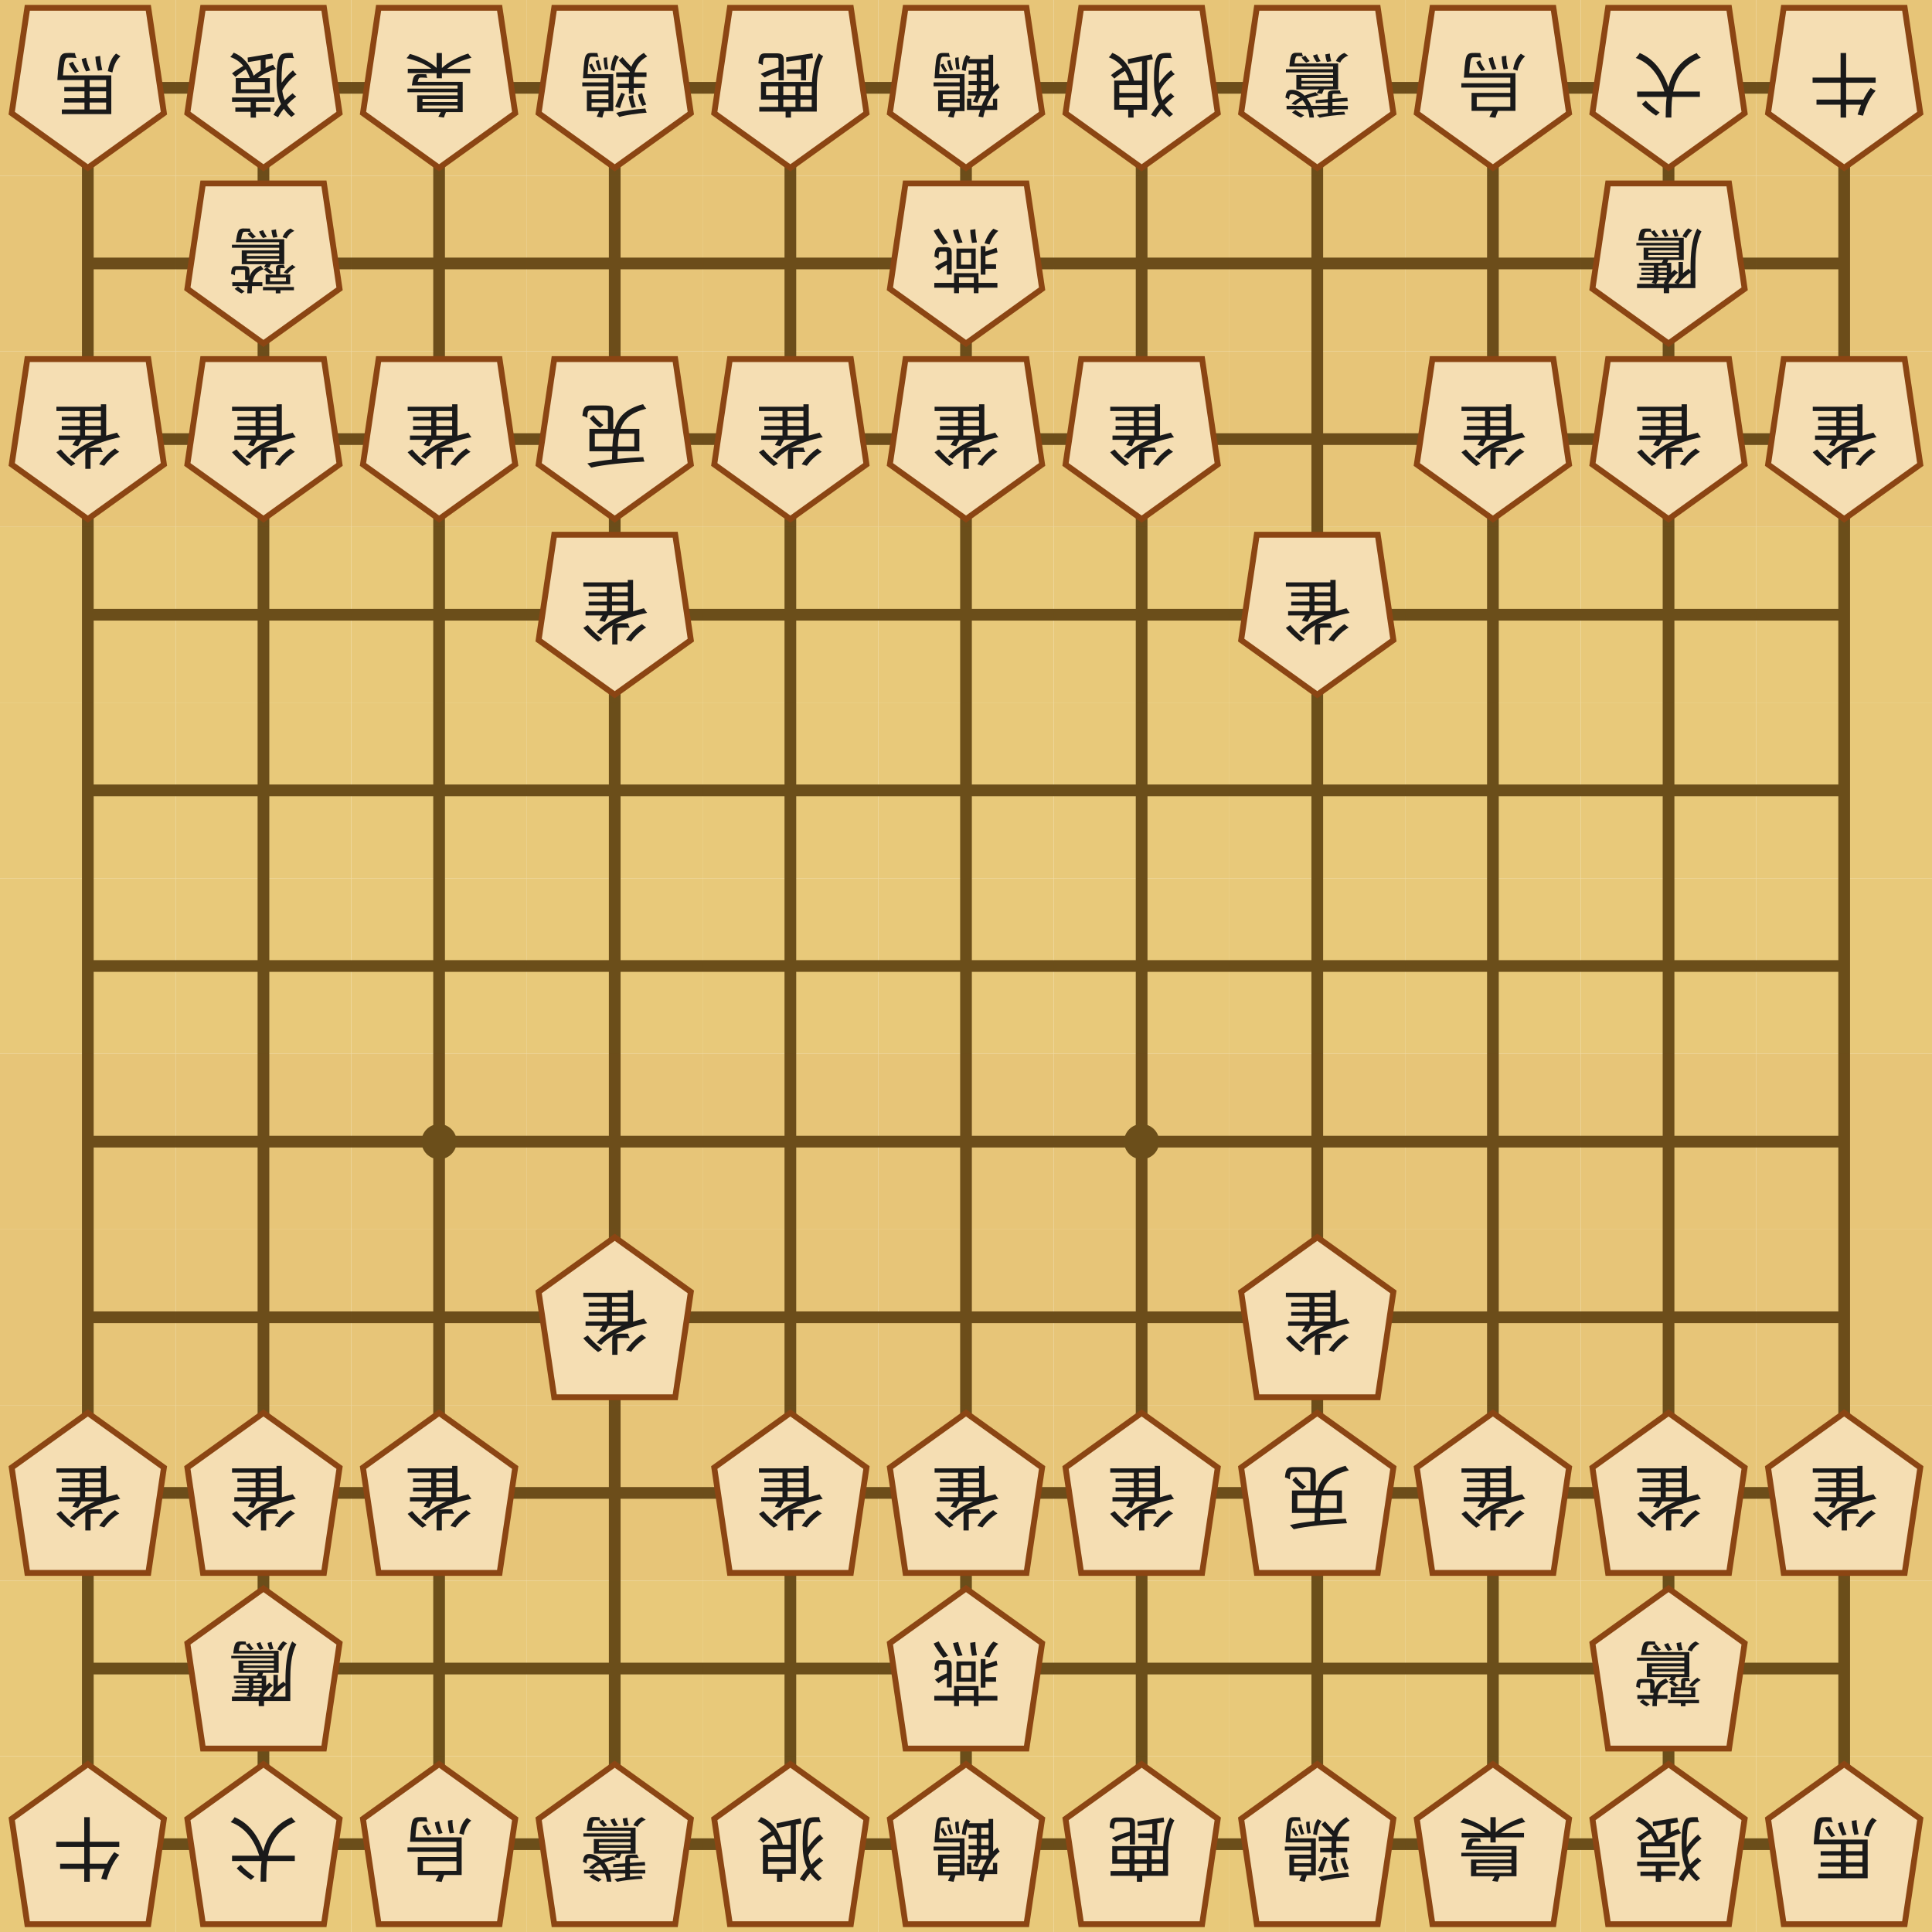
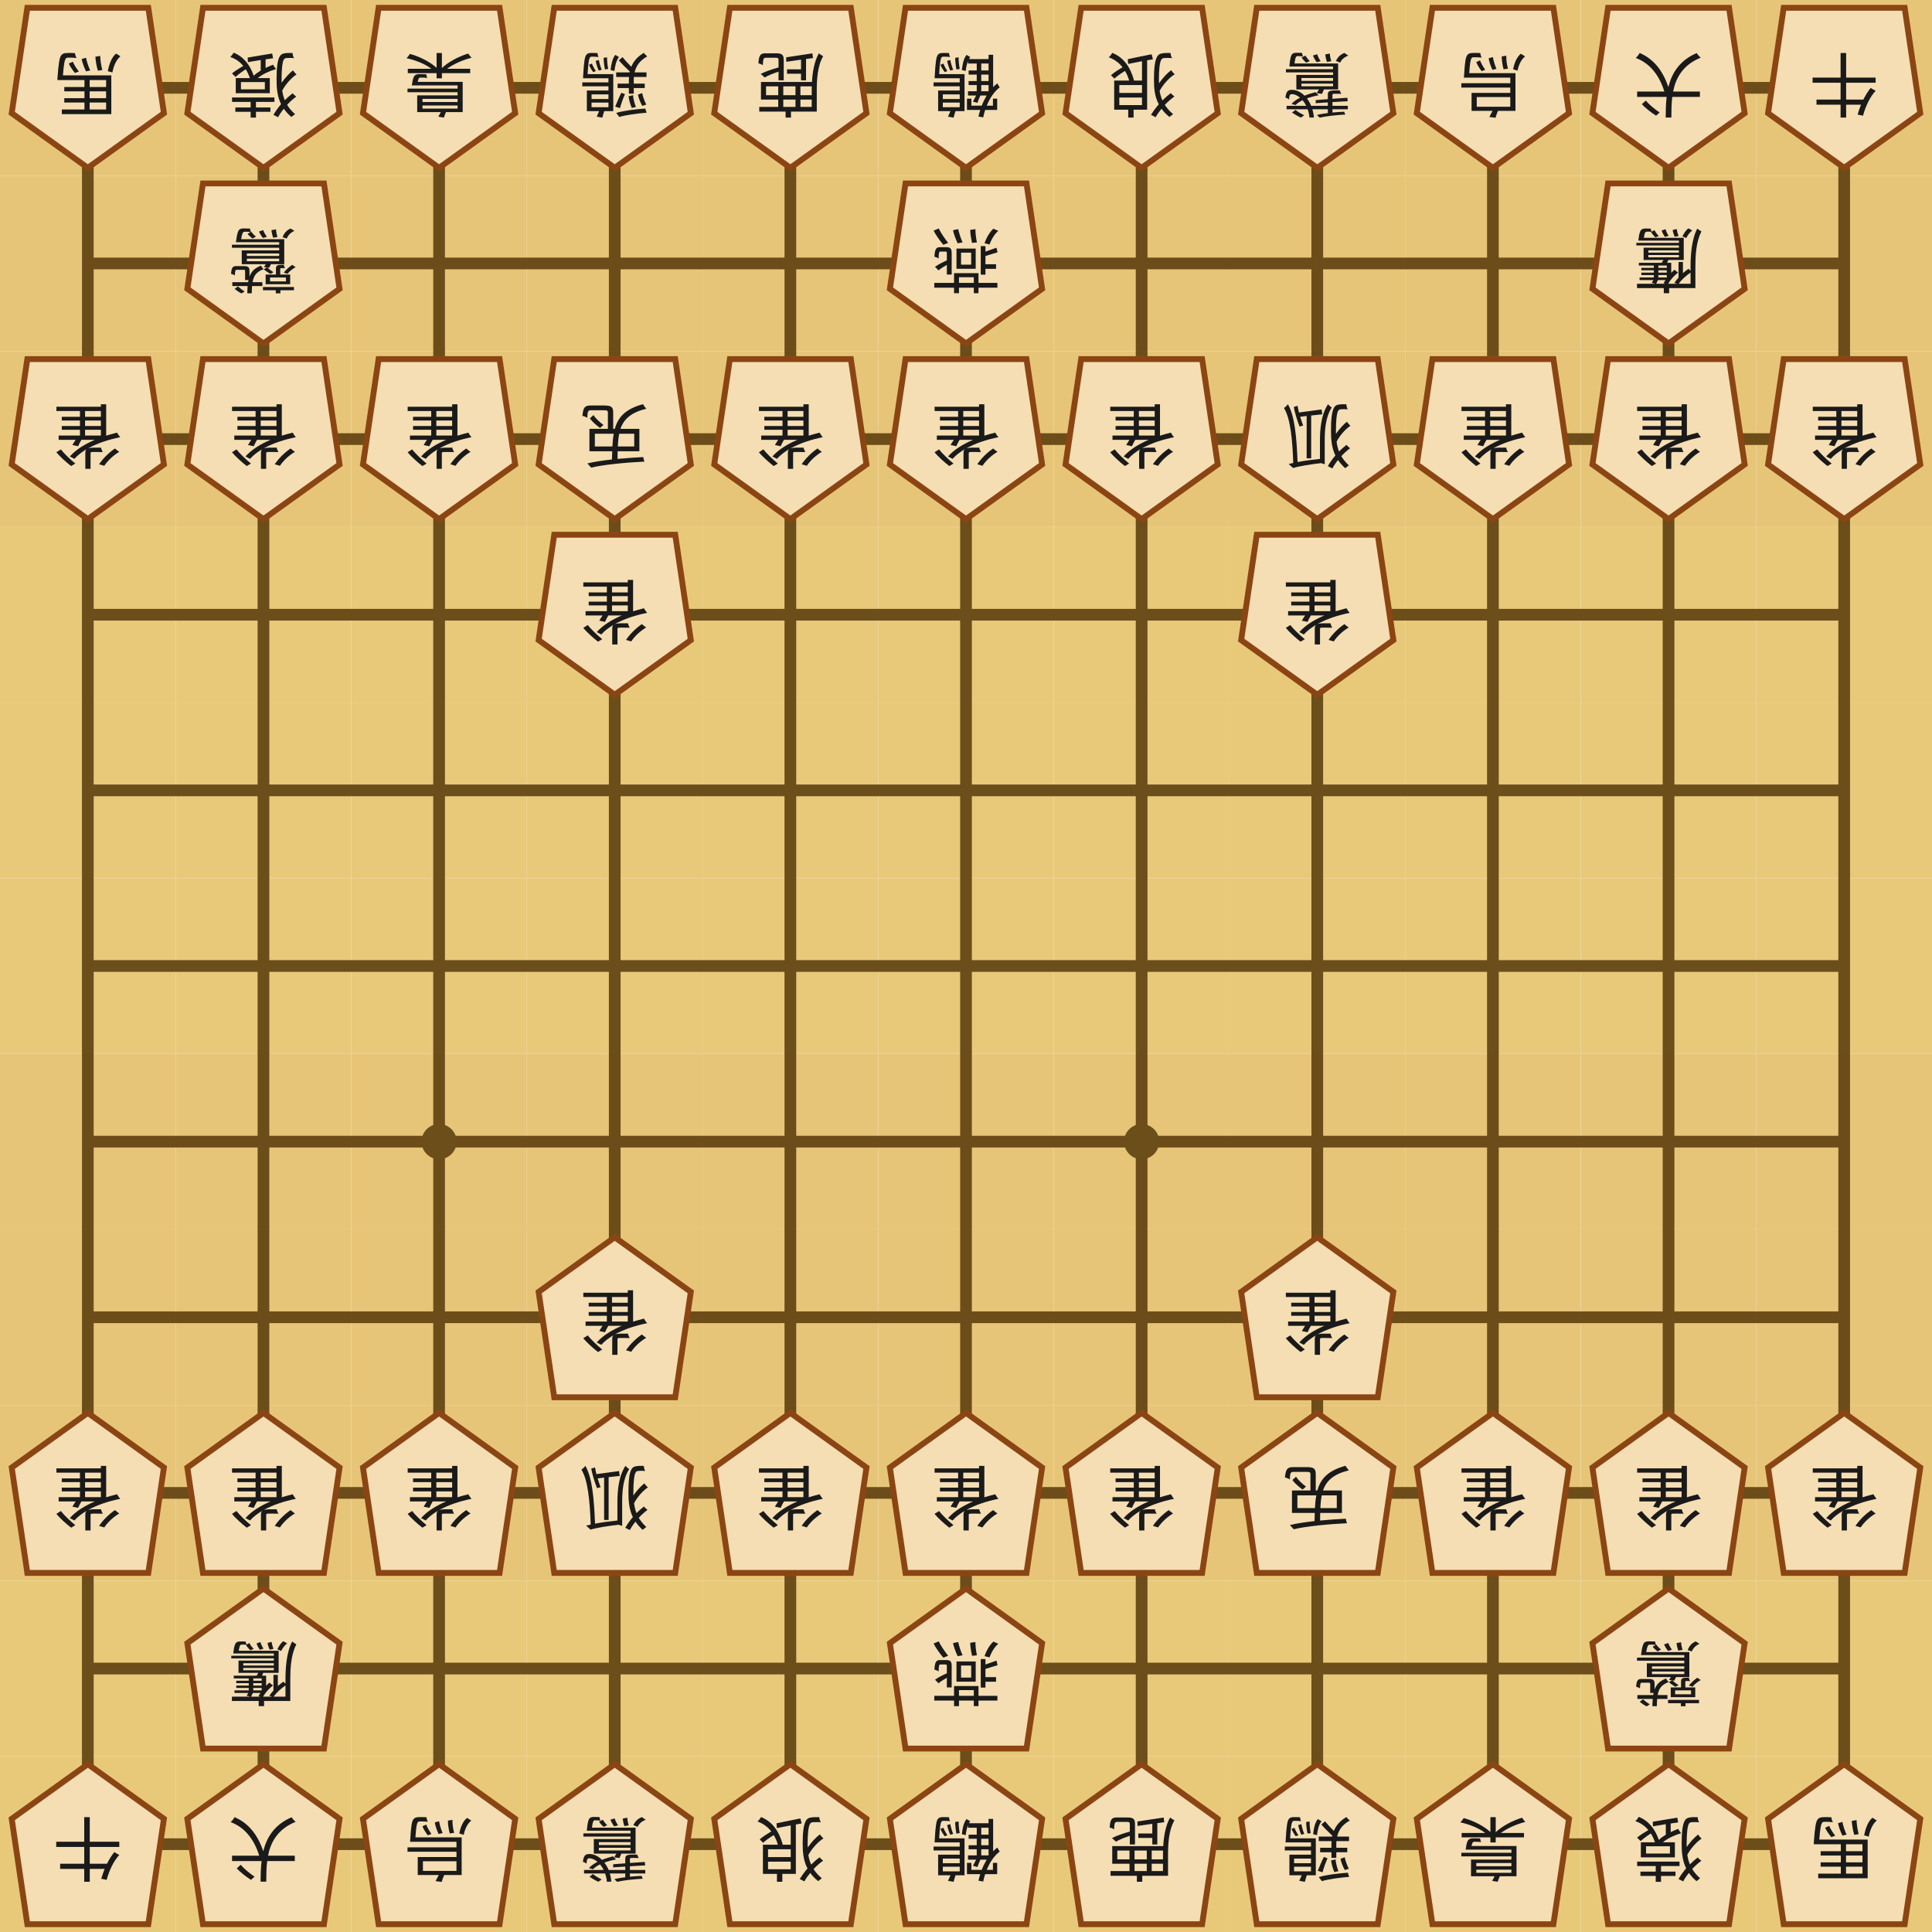
<svg xmlns="http://www.w3.org/2000/svg" viewBox="0 0 330 330" width="330" height="330">
  <defs>
    <symbol id="piece-mce-shogi-fairy-wLH" viewBox="0 0 45 45">
      <polygon points="22.5,2 42,16 38,43 7,43 3,16" fill="#f5deb3" stroke="#8b4513" stroke-width="1.5" />
      <text x="22.5" y="30" text-anchor="middle" font-size="18" font-family="serif" fill="#1a1a1a">馬</text>
    </symbol>
    <symbol id="piece-mce-shogi-fairy-wCM" viewBox="0 0 45 45">
      <polygon points="22.5,2 42,16 38,43 7,43 3,16" fill="#f5deb3" stroke="#8b4513" stroke-width="1.5" />
      <text x="22.5" y="30" text-anchor="middle" font-size="18" font-family="serif" fill="#1a1a1a">猿</text>
    </symbol>
    <symbol id="piece-mce-shogi-fairy-wSO" viewBox="0 0 45 45">
      <polygon points="22.5,2 42,16 38,43 7,43 3,16" fill="#f5deb3" stroke="#8b4513" stroke-width="1.5" />
      <text x="22.5" y="30" text-anchor="middle" font-size="18" font-family="serif" fill="#1a1a1a">梟</text>
    </symbol>
    <symbol id="piece-mce-shogi-fairy-wFC" viewBox="0 0 45 45">
      <polygon points="22.5,2 42,16 38,43 7,43 3,16" fill="#f5deb3" stroke="#8b4513" stroke-width="1.5" />
      <text x="22.5" y="30" text-anchor="middle" font-size="18" font-family="serif" fill="#1a1a1a">鶏</text>
    </symbol>
    <symbol id="piece-mce-shogi-fairy-wVS" viewBox="0 0 45 45">
      <polygon points="22.5,2 42,16 38,43 7,43 3,16" fill="#f5deb3" stroke="#8b4513" stroke-width="1.5" />
      <text x="22.5" y="30" text-anchor="middle" font-size="18" font-family="serif" fill="#1a1a1a">鹿</text>
    </symbol>
    <symbol id="piece-mce-shogi-fairy-wCK" viewBox="0 0 45 45">
      <polygon points="22.5,2 42,16 38,43 7,43 3,16" fill="#f5deb3" stroke="#8b4513" stroke-width="1.5" />
      <text x="22.5" y="30" text-anchor="middle" font-size="18" font-family="serif" fill="#1a1a1a">鶴</text>
    </symbol>
    <symbol id="piece-mce-shogi-fairy-wVW" viewBox="0 0 45 45">
      <polygon points="22.5,2 42,16 38,43 7,43 3,16" fill="#f5deb3" stroke="#8b4513" stroke-width="1.5" />
      <text x="22.5" y="30" text-anchor="middle" font-size="18" font-family="serif" fill="#1a1a1a">狼</text>
    </symbol>
    <symbol id="piece-mce-shogi-fairy-wFG" viewBox="0 0 45 45">
      <polygon points="22.5,2 42,16 38,43 7,43 3,16" fill="#f5deb3" stroke="#8b4513" stroke-width="1.5" />
      <text x="22.5" y="30" text-anchor="middle" font-size="18" font-family="serif" fill="#1a1a1a">鵞</text>
    </symbol>
    <symbol id="piece-mce-shogi-fairy-wSC" viewBox="0 0 45 45">
      <polygon points="22.5,2 42,16 38,43 7,43 3,16" fill="#f5deb3" stroke="#8b4513" stroke-width="1.5" />
      <text x="22.5" y="30" text-anchor="middle" font-size="18" font-family="serif" fill="#1a1a1a">烏</text>
    </symbol>
    <symbol id="piece-mce-shogi-fairy-wBD" viewBox="0 0 45 45">
      <polygon points="22.5,2 42,16 38,43 7,43 3,16" fill="#f5deb3" stroke="#8b4513" stroke-width="1.5" />
      <text x="22.5" y="30" text-anchor="middle" font-size="18" font-family="serif" fill="#1a1a1a">犬</text>
    </symbol>
    <symbol id="piece-mce-shogi-fairy-wOC" viewBox="0 0 45 45">
      <polygon points="22.5,2 42,16 38,43 7,43 3,16" fill="#f5deb3" stroke="#8b4513" stroke-width="1.5" />
      <text x="22.5" y="30" text-anchor="middle" font-size="18" font-family="serif" fill="#1a1a1a">牛</text>
    </symbol>
    <symbol id="piece-mce-shogi-fairy-wCE" viewBox="0 0 45 45">
      <polygon points="22.5,2 42,16 38,43 7,43 3,16" fill="#f5deb3" stroke="#8b4513" stroke-width="1.5" />
      <text x="22.5" y="30" text-anchor="middle" font-size="18" font-family="serif" fill="#1a1a1a">鷲</text>
    </symbol>
    <symbol id="piece-mce-shogi-fairy-wSW" viewBox="0 0 45 45">
      <polygon points="22.5,2 42,16 38,43 7,43 3,16" fill="#f5deb3" stroke="#8b4513" stroke-width="1.5" />
      <text x="22.5" y="30" text-anchor="middle" font-size="18" font-family="serif" fill="#1a1a1a">燕</text>
    </symbol>
    <symbol id="piece-mce-shogi-fairy-wFF" viewBox="0 0 45 45">
      <polygon points="22.5,2 42,16 38,43 7,43 3,16" fill="#f5deb3" stroke="#8b4513" stroke-width="1.5" />
      <text x="22.5" y="30" text-anchor="middle" font-size="18" font-family="serif" fill="#1a1a1a">鷹</text>
    </symbol>
    <symbol id="piece-mce-shogi-fairy-wSP" viewBox="0 0 45 45">
      <polygon points="22.5,2 42,16 38,43 7,43 3,16" fill="#f5deb3" stroke="#8b4513" stroke-width="1.5" />
      <text x="22.5" y="30" text-anchor="middle" font-size="18" font-family="serif" fill="#1a1a1a">雀</text>
    </symbol>
    <symbol id="piece-mce-shogi-fairy-wRR" viewBox="0 0 45 45">
      <polygon points="22.5,2 42,16 38,43 7,43 3,16" fill="#f5deb3" stroke="#8b4513" stroke-width="1.5" />
      <text x="22.5" y="30" text-anchor="middle" font-size="18" font-family="serif" fill="#1a1a1a">兎</text>
    </symbol>
+     <symbol id="piece-mce-shogi-fairy-wTF" viewBox="0 0 45 45">
+       <polygon points="22.5,2 42,16 38,43 7,43 3,16" fill="#f5deb3" stroke="#8b4513" stroke-width="1.5" />
+       <text x="22.5" y="30" text-anchor="middle" font-size="18" font-family="serif" fill="#1a1a1a">狐</text>
+     </symbol>
    <symbol id="piece-mce-shogi-fairy-bSP" viewBox="0 0 45 45">
      <polygon points="22.5,43 3,29 7,2 38,2 42,29" fill="#f5deb3" stroke="#8b4513" stroke-width="1.5" />
      <text x="22.5" y="28" text-anchor="middle" font-size="18" font-family="serif" fill="#1a1a1a">雀</text>
+     </symbol>
+     <symbol id="piece-mce-shogi-fairy-bTF" viewBox="0 0 45 45">
+       <polygon points="22.5,43 3,29 7,2 38,2 42,29" fill="#f5deb3" stroke="#8b4513" stroke-width="1.5" />
+       <text x="22.5" y="28" text-anchor="middle" font-size="18" font-family="serif" fill="#1a1a1a">狐</text>
    </symbol>
    <symbol id="piece-mce-shogi-fairy-bRR" viewBox="0 0 45 45">
      <polygon points="22.5,43 3,29 7,2 38,2 42,29" fill="#f5deb3" stroke="#8b4513" stroke-width="1.5" />
      <text x="22.5" y="28" text-anchor="middle" font-size="18" font-family="serif" fill="#1a1a1a">兎</text>
    </symbol>
    <symbol id="piece-mce-shogi-fairy-bFF" viewBox="0 0 45 45">
      <polygon points="22.5,43 3,29 7,2 38,2 42,29" fill="#f5deb3" stroke="#8b4513" stroke-width="1.5" />
      <text x="22.5" y="28" text-anchor="middle" font-size="18" font-family="serif" fill="#1a1a1a">鷹</text>
    </symbol>
    <symbol id="piece-mce-shogi-fairy-bSW" viewBox="0 0 45 45">
      <polygon points="22.5,43 3,29 7,2 38,2 42,29" fill="#f5deb3" stroke="#8b4513" stroke-width="1.5" />
      <text x="22.5" y="28" text-anchor="middle" font-size="18" font-family="serif" fill="#1a1a1a">燕</text>
    </symbol>
    <symbol id="piece-mce-shogi-fairy-bCE" viewBox="0 0 45 45">
      <polygon points="22.5,43 3,29 7,2 38,2 42,29" fill="#f5deb3" stroke="#8b4513" stroke-width="1.5" />
      <text x="22.5" y="28" text-anchor="middle" font-size="18" font-family="serif" fill="#1a1a1a">鷲</text>
    </symbol>
    <symbol id="piece-mce-shogi-fairy-bOC" viewBox="0 0 45 45">
      <polygon points="22.5,43 3,29 7,2 38,2 42,29" fill="#f5deb3" stroke="#8b4513" stroke-width="1.5" />
      <text x="22.5" y="28" text-anchor="middle" font-size="18" font-family="serif" fill="#1a1a1a">牛</text>
    </symbol>
    <symbol id="piece-mce-shogi-fairy-bBD" viewBox="0 0 45 45">
      <polygon points="22.5,43 3,29 7,2 38,2 42,29" fill="#f5deb3" stroke="#8b4513" stroke-width="1.5" />
      <text x="22.5" y="28" text-anchor="middle" font-size="18" font-family="serif" fill="#1a1a1a">犬</text>
    </symbol>
    <symbol id="piece-mce-shogi-fairy-bSC" viewBox="0 0 45 45">
      <polygon points="22.5,43 3,29 7,2 38,2 42,29" fill="#f5deb3" stroke="#8b4513" stroke-width="1.5" />
      <text x="22.5" y="28" text-anchor="middle" font-size="18" font-family="serif" fill="#1a1a1a">烏</text>
    </symbol>
    <symbol id="piece-mce-shogi-fairy-bFG" viewBox="0 0 45 45">
      <polygon points="22.5,43 3,29 7,2 38,2 42,29" fill="#f5deb3" stroke="#8b4513" stroke-width="1.5" />
      <text x="22.5" y="28" text-anchor="middle" font-size="18" font-family="serif" fill="#1a1a1a">鵞</text>
    </symbol>
    <symbol id="piece-mce-shogi-fairy-bVW" viewBox="0 0 45 45">
      <polygon points="22.5,43 3,29 7,2 38,2 42,29" fill="#f5deb3" stroke="#8b4513" stroke-width="1.5" />
      <text x="22.5" y="28" text-anchor="middle" font-size="18" font-family="serif" fill="#1a1a1a">狼</text>
    </symbol>
    <symbol id="piece-mce-shogi-fairy-bCK" viewBox="0 0 45 45">
      <polygon points="22.5,43 3,29 7,2 38,2 42,29" fill="#f5deb3" stroke="#8b4513" stroke-width="1.5" />
      <text x="22.5" y="28" text-anchor="middle" font-size="18" font-family="serif" fill="#1a1a1a">鶴</text>
    </symbol>
    <symbol id="piece-mce-shogi-fairy-bVS" viewBox="0 0 45 45">
      <polygon points="22.5,43 3,29 7,2 38,2 42,29" fill="#f5deb3" stroke="#8b4513" stroke-width="1.5" />
      <text x="22.5" y="28" text-anchor="middle" font-size="18" font-family="serif" fill="#1a1a1a">鹿</text>
    </symbol>
    <symbol id="piece-mce-shogi-fairy-bFC" viewBox="0 0 45 45">
      <polygon points="22.5,43 3,29 7,2 38,2 42,29" fill="#f5deb3" stroke="#8b4513" stroke-width="1.5" />
      <text x="22.5" y="28" text-anchor="middle" font-size="18" font-family="serif" fill="#1a1a1a">鶏</text>
    </symbol>
    <symbol id="piece-mce-shogi-fairy-bSO" viewBox="0 0 45 45">
      <polygon points="22.5,43 3,29 7,2 38,2 42,29" fill="#f5deb3" stroke="#8b4513" stroke-width="1.5" />
      <text x="22.5" y="28" text-anchor="middle" font-size="18" font-family="serif" fill="#1a1a1a">梟</text>
    </symbol>
    <symbol id="piece-mce-shogi-fairy-bCM" viewBox="0 0 45 45">
      <polygon points="22.5,43 3,29 7,2 38,2 42,29" fill="#f5deb3" stroke="#8b4513" stroke-width="1.5" />
      <text x="22.5" y="28" text-anchor="middle" font-size="18" font-family="serif" fill="#1a1a1a">猿</text>
    </symbol>
    <symbol id="piece-mce-shogi-fairy-bLH" viewBox="0 0 45 45">
      <polygon points="22.5,43 3,29 7,2 38,2 42,29" fill="#f5deb3" stroke="#8b4513" stroke-width="1.5" />
      <text x="22.5" y="28" text-anchor="middle" font-size="18" font-family="serif" fill="#1a1a1a">馬</text>
    </symbol>
  </defs>
  <rect x="0" y="0" width="30" height="30" fill="#e8c97a" data-sq="a11" class="board-cell" />
  <rect x="30" y="0" width="30" height="30" fill="#e8c97a" data-sq="b11" class="board-cell" />
  <rect x="60" y="0" width="30" height="30" fill="#e8c97a" data-sq="c11" class="board-cell" />
  <rect x="90" y="0" width="30" height="30" fill="#e8c97a" data-sq="d11" class="board-cell" />
  <rect x="120" y="0" width="30" height="30" fill="#e8c97a" data-sq="e11" class="board-cell" />
  <rect x="150" y="0" width="30" height="30" fill="#e8c97a" data-sq="f11" class="board-cell" />
  <rect x="180" y="0" width="30" height="30" fill="#e8c97a" data-sq="g11" class="board-cell" />
  <rect x="210" y="0" width="30" height="30" fill="#e8c97a" data-sq="h11" class="board-cell" />
  <rect x="240" y="0" width="30" height="30" fill="#e8c97a" data-sq="i11" class="board-cell" />
  <rect x="270" y="0" width="30" height="30" fill="#e8c97a" data-sq="j11" class="board-cell" />
  <rect x="300" y="0" width="30" height="30" fill="#e8c97a" data-sq="k11" class="board-cell" />
  <rect x="0" y="30" width="30" height="30" fill="#e8c97a" data-sq="a10" class="board-cell" />
  <rect x="30" y="30" width="30" height="30" fill="#e8c97a" data-sq="b10" class="board-cell" />
  <rect x="60" y="30" width="30" height="30" fill="#e8c97a" data-sq="c10" class="board-cell" />
  <rect x="90" y="30" width="30" height="30" fill="#e8c97a" data-sq="d10" class="board-cell" />
  <rect x="120" y="30" width="30" height="30" fill="#e8c97a" data-sq="e10" class="board-cell" />
  <rect x="150" y="30" width="30" height="30" fill="#e8c97a" data-sq="f10" class="board-cell" />
  <rect x="180" y="30" width="30" height="30" fill="#e8c97a" data-sq="g10" class="board-cell" />
  <rect x="210" y="30" width="30" height="30" fill="#e8c97a" data-sq="h10" class="board-cell" />
  <rect x="240" y="30" width="30" height="30" fill="#e8c97a" data-sq="i10" class="board-cell" />
  <rect x="270" y="30" width="30" height="30" fill="#e8c97a" data-sq="j10" class="board-cell" />
  <rect x="300" y="30" width="30" height="30" fill="#e8c97a" data-sq="k10" class="board-cell" />
  <rect x="0" y="60" width="30" height="30" fill="#e8c97a" data-sq="a9" class="board-cell" />
  <rect x="30" y="60" width="30" height="30" fill="#e8c97a" data-sq="b9" class="board-cell" />
  <rect x="60" y="60" width="30" height="30" fill="#e8c97a" data-sq="c9" class="board-cell" />
  <rect x="90" y="60" width="30" height="30" fill="#e8c97a" data-sq="d9" class="board-cell" />
  <rect x="120" y="60" width="30" height="30" fill="#e8c97a" data-sq="e9" class="board-cell" />
  <rect x="150" y="60" width="30" height="30" fill="#e8c97a" data-sq="f9" class="board-cell" />
  <rect x="180" y="60" width="30" height="30" fill="#e8c97a" data-sq="g9" class="board-cell" />
  <rect x="210" y="60" width="30" height="30" fill="#e8c97a" data-sq="h9" class="board-cell" />
  <rect x="240" y="60" width="30" height="30" fill="#e8c97a" data-sq="i9" class="board-cell" />
  <rect x="270" y="60" width="30" height="30" fill="#e8c97a" data-sq="j9" class="board-cell" />
  <rect x="300" y="60" width="30" height="30" fill="#e8c97a" data-sq="k9" class="board-cell" />
  <rect x="0" y="90" width="30" height="30" fill="#e8c97a" data-sq="a8" class="board-cell" />
  <rect x="30" y="90" width="30" height="30" fill="#e8c97a" data-sq="b8" class="board-cell" />
  <rect x="60" y="90" width="30" height="30" fill="#e8c97a" data-sq="c8" class="board-cell" />
  <rect x="90" y="90" width="30" height="30" fill="#e8c97a" data-sq="d8" class="board-cell" />
  <rect x="120" y="90" width="30" height="30" fill="#e8c97a" data-sq="e8" class="board-cell" />
  <rect x="150" y="90" width="30" height="30" fill="#e8c97a" data-sq="f8" class="board-cell" />
  <rect x="180" y="90" width="30" height="30" fill="#e8c97a" data-sq="g8" class="board-cell" />
  <rect x="210" y="90" width="30" height="30" fill="#e8c97a" data-sq="h8" class="board-cell" />
  <rect x="240" y="90" width="30" height="30" fill="#e8c97a" data-sq="i8" class="board-cell" />
  <rect x="270" y="90" width="30" height="30" fill="#e8c97a" data-sq="j8" class="board-cell" />
  <rect x="300" y="90" width="30" height="30" fill="#e8c97a" data-sq="k8" class="board-cell" />
  <rect x="0" y="120" width="30" height="30" fill="#e8c97a" data-sq="a7" class="board-cell" />
  <rect x="30" y="120" width="30" height="30" fill="#e8c97a" data-sq="b7" class="board-cell" />
  <rect x="60" y="120" width="30" height="30" fill="#e8c97a" data-sq="c7" class="board-cell" />
  <rect x="90" y="120" width="30" height="30" fill="#e8c97a" data-sq="d7" class="board-cell" />
  <rect x="120" y="120" width="30" height="30" fill="#e8c97a" data-sq="e7" class="board-cell" />
  <rect x="150" y="120" width="30" height="30" fill="#e8c97a" data-sq="f7" class="board-cell" />
  <rect x="180" y="120" width="30" height="30" fill="#e8c97a" data-sq="g7" class="board-cell" />
  <rect x="210" y="120" width="30" height="30" fill="#e8c97a" data-sq="h7" class="board-cell" />
  <rect x="240" y="120" width="30" height="30" fill="#e8c97a" data-sq="i7" class="board-cell" />
  <rect x="270" y="120" width="30" height="30" fill="#e8c97a" data-sq="j7" class="board-cell" />
  <rect x="300" y="120" width="30" height="30" fill="#e8c97a" data-sq="k7" class="board-cell" />
  <rect x="0" y="150" width="30" height="30" fill="#e8c97a" data-sq="a6" class="board-cell" />
  <rect x="30" y="150" width="30" height="30" fill="#e8c97a" data-sq="b6" class="board-cell" />
  <rect x="60" y="150" width="30" height="30" fill="#e8c97a" data-sq="c6" class="board-cell" />
  <rect x="90" y="150" width="30" height="30" fill="#e8c97a" data-sq="d6" class="board-cell" />
  <rect x="120" y="150" width="30" height="30" fill="#e8c97a" data-sq="e6" class="board-cell" />
  <rect x="150" y="150" width="30" height="30" fill="#e8c97a" data-sq="f6" class="board-cell" />
  <rect x="180" y="150" width="30" height="30" fill="#e8c97a" data-sq="g6" class="board-cell" />
  <rect x="210" y="150" width="30" height="30" fill="#e8c97a" data-sq="h6" class="board-cell" />
  <rect x="240" y="150" width="30" height="30" fill="#e8c97a" data-sq="i6" class="board-cell" />
  <rect x="270" y="150" width="30" height="30" fill="#e8c97a" data-sq="j6" class="board-cell" />
  <rect x="300" y="150" width="30" height="30" fill="#e8c97a" data-sq="k6" class="board-cell" />
  <rect x="0" y="180" width="30" height="30" fill="#e8c97a" data-sq="a5" class="board-cell" />
  <rect x="30" y="180" width="30" height="30" fill="#e8c97a" data-sq="b5" class="board-cell" />
  <rect x="60" y="180" width="30" height="30" fill="#e8c97a" data-sq="c5" class="board-cell" />
  <rect x="90" y="180" width="30" height="30" fill="#e8c97a" data-sq="d5" class="board-cell" />
  <rect x="120" y="180" width="30" height="30" fill="#e8c97a" data-sq="e5" class="board-cell" />
  <rect x="150" y="180" width="30" height="30" fill="#e8c97a" data-sq="f5" class="board-cell" />
  <rect x="180" y="180" width="30" height="30" fill="#e8c97a" data-sq="g5" class="board-cell" />
  <rect x="210" y="180" width="30" height="30" fill="#e8c97a" data-sq="h5" class="board-cell" />
  <rect x="240" y="180" width="30" height="30" fill="#e8c97a" data-sq="i5" class="board-cell" />
  <rect x="270" y="180" width="30" height="30" fill="#e8c97a" data-sq="j5" class="board-cell" />
  <rect x="300" y="180" width="30" height="30" fill="#e8c97a" data-sq="k5" class="board-cell" />
  <rect x="0" y="210" width="30" height="30" fill="#e8c97a" data-sq="a4" class="board-cell" />
  <rect x="30" y="210" width="30" height="30" fill="#e8c97a" data-sq="b4" class="board-cell" />
  <rect x="60" y="210" width="30" height="30" fill="#e8c97a" data-sq="c4" class="board-cell" />
  <rect x="90" y="210" width="30" height="30" fill="#e8c97a" data-sq="d4" class="board-cell" />
  <rect x="120" y="210" width="30" height="30" fill="#e8c97a" data-sq="e4" class="board-cell" />
  <rect x="150" y="210" width="30" height="30" fill="#e8c97a" data-sq="f4" class="board-cell" />
  <rect x="180" y="210" width="30" height="30" fill="#e8c97a" data-sq="g4" class="board-cell" />
  <rect x="210" y="210" width="30" height="30" fill="#e8c97a" data-sq="h4" class="board-cell" />
  <rect x="240" y="210" width="30" height="30" fill="#e8c97a" data-sq="i4" class="board-cell" />
  <rect x="270" y="210" width="30" height="30" fill="#e8c97a" data-sq="j4" class="board-cell" />
  <rect x="300" y="210" width="30" height="30" fill="#e8c97a" data-sq="k4" class="board-cell" />
  <rect x="0" y="240" width="30" height="30" fill="#e8c97a" data-sq="a3" class="board-cell" />
  <rect x="30" y="240" width="30" height="30" fill="#e8c97a" data-sq="b3" class="board-cell" />
  <rect x="60" y="240" width="30" height="30" fill="#e8c97a" data-sq="c3" class="board-cell" />
  <rect x="90" y="240" width="30" height="30" fill="#e8c97a" data-sq="d3" class="board-cell" />
  <rect x="120" y="240" width="30" height="30" fill="#e8c97a" data-sq="e3" class="board-cell" />
  <rect x="150" y="240" width="30" height="30" fill="#e8c97a" data-sq="f3" class="board-cell" />
  <rect x="180" y="240" width="30" height="30" fill="#e8c97a" data-sq="g3" class="board-cell" />
  <rect x="210" y="240" width="30" height="30" fill="#e8c97a" data-sq="h3" class="board-cell" />
  <rect x="240" y="240" width="30" height="30" fill="#e8c97a" data-sq="i3" class="board-cell" />
  <rect x="270" y="240" width="30" height="30" fill="#e8c97a" data-sq="j3" class="board-cell" />
  <rect x="300" y="240" width="30" height="30" fill="#e8c97a" data-sq="k3" class="board-cell" />
  <rect x="0" y="270" width="30" height="30" fill="#e8c97a" data-sq="a2" class="board-cell" />
  <rect x="30" y="270" width="30" height="30" fill="#e8c97a" data-sq="b2" class="board-cell" />
  <rect x="60" y="270" width="30" height="30" fill="#e8c97a" data-sq="c2" class="board-cell" />
  <rect x="90" y="270" width="30" height="30" fill="#e8c97a" data-sq="d2" class="board-cell" />
  <rect x="120" y="270" width="30" height="30" fill="#e8c97a" data-sq="e2" class="board-cell" />
  <rect x="150" y="270" width="30" height="30" fill="#e8c97a" data-sq="f2" class="board-cell" />
  <rect x="180" y="270" width="30" height="30" fill="#e8c97a" data-sq="g2" class="board-cell" />
  <rect x="210" y="270" width="30" height="30" fill="#e8c97a" data-sq="h2" class="board-cell" />
  <rect x="240" y="270" width="30" height="30" fill="#e8c97a" data-sq="i2" class="board-cell" />
  <rect x="270" y="270" width="30" height="30" fill="#e8c97a" data-sq="j2" class="board-cell" />
  <rect x="300" y="270" width="30" height="30" fill="#e8c97a" data-sq="k2" class="board-cell" />
  <rect x="0" y="300" width="30" height="30" fill="#e8c97a" data-sq="a1" class="board-cell" />
  <rect x="30" y="300" width="30" height="30" fill="#e8c97a" data-sq="b1" class="board-cell" />
  <rect x="60" y="300" width="30" height="30" fill="#e8c97a" data-sq="c1" class="board-cell" />
  <rect x="90" y="300" width="30" height="30" fill="#e8c97a" data-sq="d1" class="board-cell" />
  <rect x="120" y="300" width="30" height="30" fill="#e8c97a" data-sq="e1" class="board-cell" />
  <rect x="150" y="300" width="30" height="30" fill="#e8c97a" data-sq="f1" class="board-cell" />
  <rect x="180" y="300" width="30" height="30" fill="#e8c97a" data-sq="g1" class="board-cell" />
  <rect x="210" y="300" width="30" height="30" fill="#e8c97a" data-sq="h1" class="board-cell" />
  <rect x="240" y="300" width="30" height="30" fill="#e8c97a" data-sq="i1" class="board-cell" />
  <rect x="270" y="300" width="30" height="30" fill="#e8c97a" data-sq="j1" class="board-cell" />
  <rect x="300" y="300" width="30" height="30" fill="#e8c97a" data-sq="k1" class="board-cell" />
  <line x1="15" y1="15" x2="315" y2="15" pointer-events="none" stroke="#6b4e1a" stroke-width="2" />
  <line x1="15" y1="45" x2="315" y2="45" pointer-events="none" stroke="#6b4e1a" stroke-width="2" />
  <line x1="15" y1="75" x2="315" y2="75" pointer-events="none" stroke="#6b4e1a" stroke-width="2" />
  <line x1="15" y1="105" x2="315" y2="105" pointer-events="none" stroke="#6b4e1a" stroke-width="2" />
  <line x1="15" y1="135" x2="315" y2="135" pointer-events="none" stroke="#6b4e1a" stroke-width="2" />
  <line x1="15" y1="165" x2="315" y2="165" pointer-events="none" stroke="#6b4e1a" stroke-width="2" />
  <line x1="15" y1="195" x2="315" y2="195" pointer-events="none" stroke="#6b4e1a" stroke-width="2" />
  <line x1="15" y1="225" x2="315" y2="225" pointer-events="none" stroke="#6b4e1a" stroke-width="2" />
  <line x1="15" y1="255" x2="315" y2="255" pointer-events="none" stroke="#6b4e1a" stroke-width="2" />
  <line x1="15" y1="285" x2="315" y2="285" pointer-events="none" stroke="#6b4e1a" stroke-width="2" />
  <line x1="15" y1="315" x2="315" y2="315" pointer-events="none" stroke="#6b4e1a" stroke-width="2" />
  <line x1="15" y1="15" x2="15" y2="315" pointer-events="none" stroke="#6b4e1a" stroke-width="2" />
  <line x1="45" y1="15" x2="45" y2="315" pointer-events="none" stroke="#6b4e1a" stroke-width="2" />
  <line x1="75" y1="15" x2="75" y2="315" pointer-events="none" stroke="#6b4e1a" stroke-width="2" />
  <line x1="105" y1="15" x2="105" y2="315" pointer-events="none" stroke="#6b4e1a" stroke-width="2" />
  <line x1="135" y1="15" x2="135" y2="315" pointer-events="none" stroke="#6b4e1a" stroke-width="2" />
  <line x1="165" y1="15" x2="165" y2="315" pointer-events="none" stroke="#6b4e1a" stroke-width="2" />
  <line x1="195" y1="15" x2="195" y2="315" pointer-events="none" stroke="#6b4e1a" stroke-width="2" />
  <line x1="225" y1="15" x2="225" y2="315" pointer-events="none" stroke="#6b4e1a" stroke-width="2" />
  <line x1="255" y1="15" x2="255" y2="315" pointer-events="none" stroke="#6b4e1a" stroke-width="2" />
  <line x1="285" y1="15" x2="285" y2="315" pointer-events="none" stroke="#6b4e1a" stroke-width="2" />
  <line x1="315" y1="15" x2="315" y2="315" pointer-events="none" stroke="#6b4e1a" stroke-width="2" />
  <rect x="0" y="0" width="30" height="30" fill="rgba(180, 60, 40, 0.08)" opacity="0.3" pointer-events="none" />
  <rect x="30" y="0" width="30" height="30" fill="rgba(180, 60, 40, 0.08)" opacity="0.3" pointer-events="none" />
  <rect x="60" y="0" width="30" height="30" fill="rgba(180, 60, 40, 0.08)" opacity="0.3" pointer-events="none" />
  <rect x="90" y="0" width="30" height="30" fill="rgba(180, 60, 40, 0.08)" opacity="0.3" pointer-events="none" />
  <rect x="120" y="0" width="30" height="30" fill="rgba(180, 60, 40, 0.08)" opacity="0.3" pointer-events="none" />
  <rect x="150" y="0" width="30" height="30" fill="rgba(180, 60, 40, 0.08)" opacity="0.3" pointer-events="none" />
  <rect x="180" y="0" width="30" height="30" fill="rgba(180, 60, 40, 0.08)" opacity="0.3" pointer-events="none" />
  <rect x="210" y="0" width="30" height="30" fill="rgba(180, 60, 40, 0.08)" opacity="0.3" pointer-events="none" />
  <rect x="240" y="0" width="30" height="30" fill="rgba(180, 60, 40, 0.08)" opacity="0.3" pointer-events="none" />
  <rect x="270" y="0" width="30" height="30" fill="rgba(180, 60, 40, 0.08)" opacity="0.3" pointer-events="none" />
  <rect x="300" y="0" width="30" height="30" fill="rgba(180, 60, 40, 0.08)" opacity="0.3" pointer-events="none" />
  <rect x="0" y="30" width="30" height="30" fill="rgba(180, 60, 40, 0.08)" opacity="0.3" pointer-events="none" />
  <rect x="30" y="30" width="30" height="30" fill="rgba(180, 60, 40, 0.08)" opacity="0.3" pointer-events="none" />
  <rect x="60" y="30" width="30" height="30" fill="rgba(180, 60, 40, 0.08)" opacity="0.3" pointer-events="none" />
  <rect x="90" y="30" width="30" height="30" fill="rgba(180, 60, 40, 0.08)" opacity="0.3" pointer-events="none" />
  <rect x="120" y="30" width="30" height="30" fill="rgba(180, 60, 40, 0.08)" opacity="0.3" pointer-events="none" />
  <rect x="150" y="30" width="30" height="30" fill="rgba(180, 60, 40, 0.08)" opacity="0.3" pointer-events="none" />
  <rect x="180" y="30" width="30" height="30" fill="rgba(180, 60, 40, 0.08)" opacity="0.3" pointer-events="none" />
  <rect x="210" y="30" width="30" height="30" fill="rgba(180, 60, 40, 0.08)" opacity="0.3" pointer-events="none" />
  <rect x="240" y="30" width="30" height="30" fill="rgba(180, 60, 40, 0.08)" opacity="0.3" pointer-events="none" />
  <rect x="270" y="30" width="30" height="30" fill="rgba(180, 60, 40, 0.08)" opacity="0.3" pointer-events="none" />
  <rect x="300" y="30" width="30" height="30" fill="rgba(180, 60, 40, 0.08)" opacity="0.3" pointer-events="none" />
  <rect x="0" y="60" width="30" height="30" fill="rgba(180, 60, 40, 0.08)" opacity="0.3" pointer-events="none" />
  <rect x="30" y="60" width="30" height="30" fill="rgba(180, 60, 40, 0.08)" opacity="0.3" pointer-events="none" />
  <rect x="60" y="60" width="30" height="30" fill="rgba(180, 60, 40, 0.08)" opacity="0.3" pointer-events="none" />
  <rect x="90" y="60" width="30" height="30" fill="rgba(180, 60, 40, 0.08)" opacity="0.3" pointer-events="none" />
  <rect x="120" y="60" width="30" height="30" fill="rgba(180, 60, 40, 0.08)" opacity="0.3" pointer-events="none" />
  <rect x="150" y="60" width="30" height="30" fill="rgba(180, 60, 40, 0.08)" opacity="0.3" pointer-events="none" />
  <rect x="180" y="60" width="30" height="30" fill="rgba(180, 60, 40, 0.08)" opacity="0.3" pointer-events="none" />
  <rect x="210" y="60" width="30" height="30" fill="rgba(180, 60, 40, 0.08)" opacity="0.3" pointer-events="none" />
  <rect x="240" y="60" width="30" height="30" fill="rgba(180, 60, 40, 0.08)" opacity="0.3" pointer-events="none" />
  <rect x="270" y="60" width="30" height="30" fill="rgba(180, 60, 40, 0.08)" opacity="0.3" pointer-events="none" />
  <rect x="300" y="60" width="30" height="30" fill="rgba(180, 60, 40, 0.08)" opacity="0.3" pointer-events="none" />
  <rect x="0" y="180" width="30" height="30" fill="rgba(180, 60, 40, 0.08)" opacity="0.3" pointer-events="none" />
  <rect x="30" y="180" width="30" height="30" fill="rgba(180, 60, 40, 0.08)" opacity="0.3" pointer-events="none" />
  <rect x="60" y="180" width="30" height="30" fill="rgba(180, 60, 40, 0.08)" opacity="0.3" pointer-events="none" />
  <rect x="90" y="180" width="30" height="30" fill="rgba(180, 60, 40, 0.08)" opacity="0.3" pointer-events="none" />
  <rect x="120" y="180" width="30" height="30" fill="rgba(180, 60, 40, 0.08)" opacity="0.3" pointer-events="none" />
  <rect x="150" y="180" width="30" height="30" fill="rgba(180, 60, 40, 0.08)" opacity="0.3" pointer-events="none" />
  <rect x="180" y="180" width="30" height="30" fill="rgba(180, 60, 40, 0.08)" opacity="0.3" pointer-events="none" />
  <rect x="210" y="180" width="30" height="30" fill="rgba(180, 60, 40, 0.08)" opacity="0.3" pointer-events="none" />
  <rect x="240" y="180" width="30" height="30" fill="rgba(180, 60, 40, 0.08)" opacity="0.3" pointer-events="none" />
  <rect x="270" y="180" width="30" height="30" fill="rgba(180, 60, 40, 0.08)" opacity="0.3" pointer-events="none" />
  <rect x="300" y="180" width="30" height="30" fill="rgba(180, 60, 40, 0.08)" opacity="0.3" pointer-events="none" />
  <rect x="0" y="210" width="30" height="30" fill="rgba(180, 60, 40, 0.08)" opacity="0.3" pointer-events="none" />
  <rect x="30" y="210" width="30" height="30" fill="rgba(180, 60, 40, 0.08)" opacity="0.3" pointer-events="none" />
  <rect x="60" y="210" width="30" height="30" fill="rgba(180, 60, 40, 0.08)" opacity="0.3" pointer-events="none" />
  <rect x="90" y="210" width="30" height="30" fill="rgba(180, 60, 40, 0.08)" opacity="0.3" pointer-events="none" />
  <rect x="120" y="210" width="30" height="30" fill="rgba(180, 60, 40, 0.08)" opacity="0.3" pointer-events="none" />
  <rect x="150" y="210" width="30" height="30" fill="rgba(180, 60, 40, 0.08)" opacity="0.3" pointer-events="none" />
  <rect x="180" y="210" width="30" height="30" fill="rgba(180, 60, 40, 0.08)" opacity="0.3" pointer-events="none" />
  <rect x="210" y="210" width="30" height="30" fill="rgba(180, 60, 40, 0.08)" opacity="0.3" pointer-events="none" />
  <rect x="240" y="210" width="30" height="30" fill="rgba(180, 60, 40, 0.08)" opacity="0.3" pointer-events="none" />
  <rect x="270" y="210" width="30" height="30" fill="rgba(180, 60, 40, 0.08)" opacity="0.3" pointer-events="none" />
  <rect x="300" y="210" width="30" height="30" fill="rgba(180, 60, 40, 0.08)" opacity="0.3" pointer-events="none" />
  <rect x="0" y="240" width="30" height="30" fill="rgba(180, 60, 40, 0.08)" opacity="0.3" pointer-events="none" />
  <rect x="30" y="240" width="30" height="30" fill="rgba(180, 60, 40, 0.08)" opacity="0.3" pointer-events="none" />
  <rect x="60" y="240" width="30" height="30" fill="rgba(180, 60, 40, 0.08)" opacity="0.3" pointer-events="none" />
  <rect x="90" y="240" width="30" height="30" fill="rgba(180, 60, 40, 0.08)" opacity="0.3" pointer-events="none" />
  <rect x="120" y="240" width="30" height="30" fill="rgba(180, 60, 40, 0.08)" opacity="0.3" pointer-events="none" />
  <rect x="150" y="240" width="30" height="30" fill="rgba(180, 60, 40, 0.08)" opacity="0.3" pointer-events="none" />
  <rect x="180" y="240" width="30" height="30" fill="rgba(180, 60, 40, 0.08)" opacity="0.3" pointer-events="none" />
  <rect x="210" y="240" width="30" height="30" fill="rgba(180, 60, 40, 0.08)" opacity="0.3" pointer-events="none" />
  <rect x="240" y="240" width="30" height="30" fill="rgba(180, 60, 40, 0.08)" opacity="0.3" pointer-events="none" />
  <rect x="270" y="240" width="30" height="30" fill="rgba(180, 60, 40, 0.08)" opacity="0.3" pointer-events="none" />
  <rect x="300" y="240" width="30" height="30" fill="rgba(180, 60, 40, 0.08)" opacity="0.3" pointer-events="none" />
  <circle cx="75" cy="75" r="3" fill="#6b4e1a" pointer-events="none" />
  <circle cx="195" cy="75" r="3" fill="#6b4e1a" pointer-events="none" />
  <circle cx="75" cy="195" r="3" fill="#6b4e1a" pointer-events="none" />
  <circle cx="195" cy="195" r="3" fill="#6b4e1a" pointer-events="none" />
  <g pointer-events="none">
    <g transform="rotate(180 15 15)">
      <use href="#piece-mce-shogi-fairy-wLH" x="0" y="0" width="30" height="30" />
    </g>
    <g transform="rotate(180 45 15)">
      <use href="#piece-mce-shogi-fairy-wCM" x="30" y="0" width="30" height="30" />
    </g>
    <g transform="rotate(180 75 15)">
      <use href="#piece-mce-shogi-fairy-wSO" x="60" y="0" width="30" height="30" />
    </g>
    <g transform="rotate(180 105 15)">
      <use href="#piece-mce-shogi-fairy-wFC" x="90" y="0" width="30" height="30" />
    </g>
    <g transform="rotate(180 135 15)">
      <use href="#piece-mce-shogi-fairy-wVS" x="120" y="0" width="30" height="30" />
    </g>
    <g transform="rotate(180 165 15)">
      <use href="#piece-mce-shogi-fairy-wCK" x="150" y="0" width="30" height="30" />
    </g>
    <g transform="rotate(180 195 15)">
      <use href="#piece-mce-shogi-fairy-wVW" x="180" y="0" width="30" height="30" />
    </g>
    <g transform="rotate(180 225 15)">
      <use href="#piece-mce-shogi-fairy-wFG" x="210" y="0" width="30" height="30" />
    </g>
    <g transform="rotate(180 255 15)">
      <use href="#piece-mce-shogi-fairy-wSC" x="240" y="0" width="30" height="30" />
    </g>
    <g transform="rotate(180 285 15)">
      <use href="#piece-mce-shogi-fairy-wBD" x="270" y="0" width="30" height="30" />
    </g>
    <g transform="rotate(180 315 15)">
      <use href="#piece-mce-shogi-fairy-wOC" x="300" y="0" width="30" height="30" />
    </g>
    <g transform="rotate(180 45 45)">
      <use href="#piece-mce-shogi-fairy-wCE" x="30" y="30" width="30" height="30" />
    </g>
    <g transform="rotate(180 165 45)">
      <use href="#piece-mce-shogi-fairy-wSW" x="150" y="30" width="30" height="30" />
    </g>
    <g transform="rotate(180 285 45)">
      <use href="#piece-mce-shogi-fairy-wFF" x="270" y="30" width="30" height="30" />
    </g>
    <g transform="rotate(180 15 75)">
      <use href="#piece-mce-shogi-fairy-wSP" x="0" y="60" width="30" height="30" />
    </g>
    <g transform="rotate(180 45 75)">
      <use href="#piece-mce-shogi-fairy-wSP" x="30" y="60" width="30" height="30" />
    </g>
    <g transform="rotate(180 75 75)">
      <use href="#piece-mce-shogi-fairy-wSP" x="60" y="60" width="30" height="30" />
    </g>
    <g transform="rotate(180 105 75)">
      <use href="#piece-mce-shogi-fairy-wRR" x="90" y="60" width="30" height="30" />
    </g>
    <g transform="rotate(180 135 75)">
      <use href="#piece-mce-shogi-fairy-wSP" x="120" y="60" width="30" height="30" />
    </g>
    <g transform="rotate(180 165 75)">
      <use href="#piece-mce-shogi-fairy-wSP" x="150" y="60" width="30" height="30" />
    </g>
    <g transform="rotate(180 195 75)">
      <use href="#piece-mce-shogi-fairy-wSP" x="180" y="60" width="30" height="30" />
    </g>
    <g transform="rotate(180 225 75)">
      <use href="#piece-mce-shogi-fairy-wTF" x="210" y="60" width="30" height="30" />
    </g>
    <g transform="rotate(180 255 75)">
      <use href="#piece-mce-shogi-fairy-wSP" x="240" y="60" width="30" height="30" />
    </g>
    <g transform="rotate(180 285 75)">
      <use href="#piece-mce-shogi-fairy-wSP" x="270" y="60" width="30" height="30" />
    </g>
    <g transform="rotate(180 315 75)">
      <use href="#piece-mce-shogi-fairy-wSP" x="300" y="60" width="30" height="30" />
    </g>
    <g transform="rotate(180 105 105)">
      <use href="#piece-mce-shogi-fairy-wSP" x="90" y="90" width="30" height="30" />
    </g>
    <g transform="rotate(180 225 105)">
      <use href="#piece-mce-shogi-fairy-wSP" x="210" y="90" width="30" height="30" />
    </g>
    <g transform="rotate(180 105 225)">
      <use href="#piece-mce-shogi-fairy-bSP" x="90" y="210" width="30" height="30" />
    </g>
    <g transform="rotate(180 225 225)">
      <use href="#piece-mce-shogi-fairy-bSP" x="210" y="210" width="30" height="30" />
    </g>
    <g transform="rotate(180 15 255)">
      <use href="#piece-mce-shogi-fairy-bSP" x="0" y="240" width="30" height="30" />
    </g>
    <g transform="rotate(180 45 255)">
      <use href="#piece-mce-shogi-fairy-bSP" x="30" y="240" width="30" height="30" />
    </g>
    <g transform="rotate(180 75 255)">
      <use href="#piece-mce-shogi-fairy-bSP" x="60" y="240" width="30" height="30" />
    </g>
    <g transform="rotate(180 105 255)">
      <use href="#piece-mce-shogi-fairy-bTF" x="90" y="240" width="30" height="30" />
    </g>
    <g transform="rotate(180 135 255)">
      <use href="#piece-mce-shogi-fairy-bSP" x="120" y="240" width="30" height="30" />
    </g>
    <g transform="rotate(180 165 255)">
      <use href="#piece-mce-shogi-fairy-bSP" x="150" y="240" width="30" height="30" />
    </g>
    <g transform="rotate(180 195 255)">
      <use href="#piece-mce-shogi-fairy-bSP" x="180" y="240" width="30" height="30" />
    </g>
    <g transform="rotate(180 225 255)">
      <use href="#piece-mce-shogi-fairy-bRR" x="210" y="240" width="30" height="30" />
    </g>
    <g transform="rotate(180 255 255)">
      <use href="#piece-mce-shogi-fairy-bSP" x="240" y="240" width="30" height="30" />
    </g>
    <g transform="rotate(180 285 255)">
      <use href="#piece-mce-shogi-fairy-bSP" x="270" y="240" width="30" height="30" />
    </g>
    <g transform="rotate(180 315 255)">
      <use href="#piece-mce-shogi-fairy-bSP" x="300" y="240" width="30" height="30" />
    </g>
    <g transform="rotate(180 45 285)">
      <use href="#piece-mce-shogi-fairy-bFF" x="30" y="270" width="30" height="30" />
    </g>
    <g transform="rotate(180 165 285)">
      <use href="#piece-mce-shogi-fairy-bSW" x="150" y="270" width="30" height="30" />
    </g>
    <g transform="rotate(180 285 285)">
      <use href="#piece-mce-shogi-fairy-bCE" x="270" y="270" width="30" height="30" />
    </g>
    <g transform="rotate(180 15 315)">
      <use href="#piece-mce-shogi-fairy-bOC" x="0" y="300" width="30" height="30" />
    </g>
    <g transform="rotate(180 45 315)">
      <use href="#piece-mce-shogi-fairy-bBD" x="30" y="300" width="30" height="30" />
    </g>
    <g transform="rotate(180 75 315)">
      <use href="#piece-mce-shogi-fairy-bSC" x="60" y="300" width="30" height="30" />
    </g>
    <g transform="rotate(180 105 315)">
      <use href="#piece-mce-shogi-fairy-bFG" x="90" y="300" width="30" height="30" />
    </g>
    <g transform="rotate(180 135 315)">
      <use href="#piece-mce-shogi-fairy-bVW" x="120" y="300" width="30" height="30" />
    </g>
    <g transform="rotate(180 165 315)">
      <use href="#piece-mce-shogi-fairy-bCK" x="150" y="300" width="30" height="30" />
    </g>
    <g transform="rotate(180 195 315)">
      <use href="#piece-mce-shogi-fairy-bVS" x="180" y="300" width="30" height="30" />
    </g>
    <g transform="rotate(180 225 315)">
      <use href="#piece-mce-shogi-fairy-bFC" x="210" y="300" width="30" height="30" />
    </g>
    <g transform="rotate(180 255 315)">
      <use href="#piece-mce-shogi-fairy-bSO" x="240" y="300" width="30" height="30" />
    </g>
    <g transform="rotate(180 285 315)">
      <use href="#piece-mce-shogi-fairy-bCM" x="270" y="300" width="30" height="30" />
    </g>
    <g transform="rotate(180 315 315)">
      <use href="#piece-mce-shogi-fairy-bLH" x="300" y="300" width="30" height="30" />
    </g>
  </g>
</svg>
